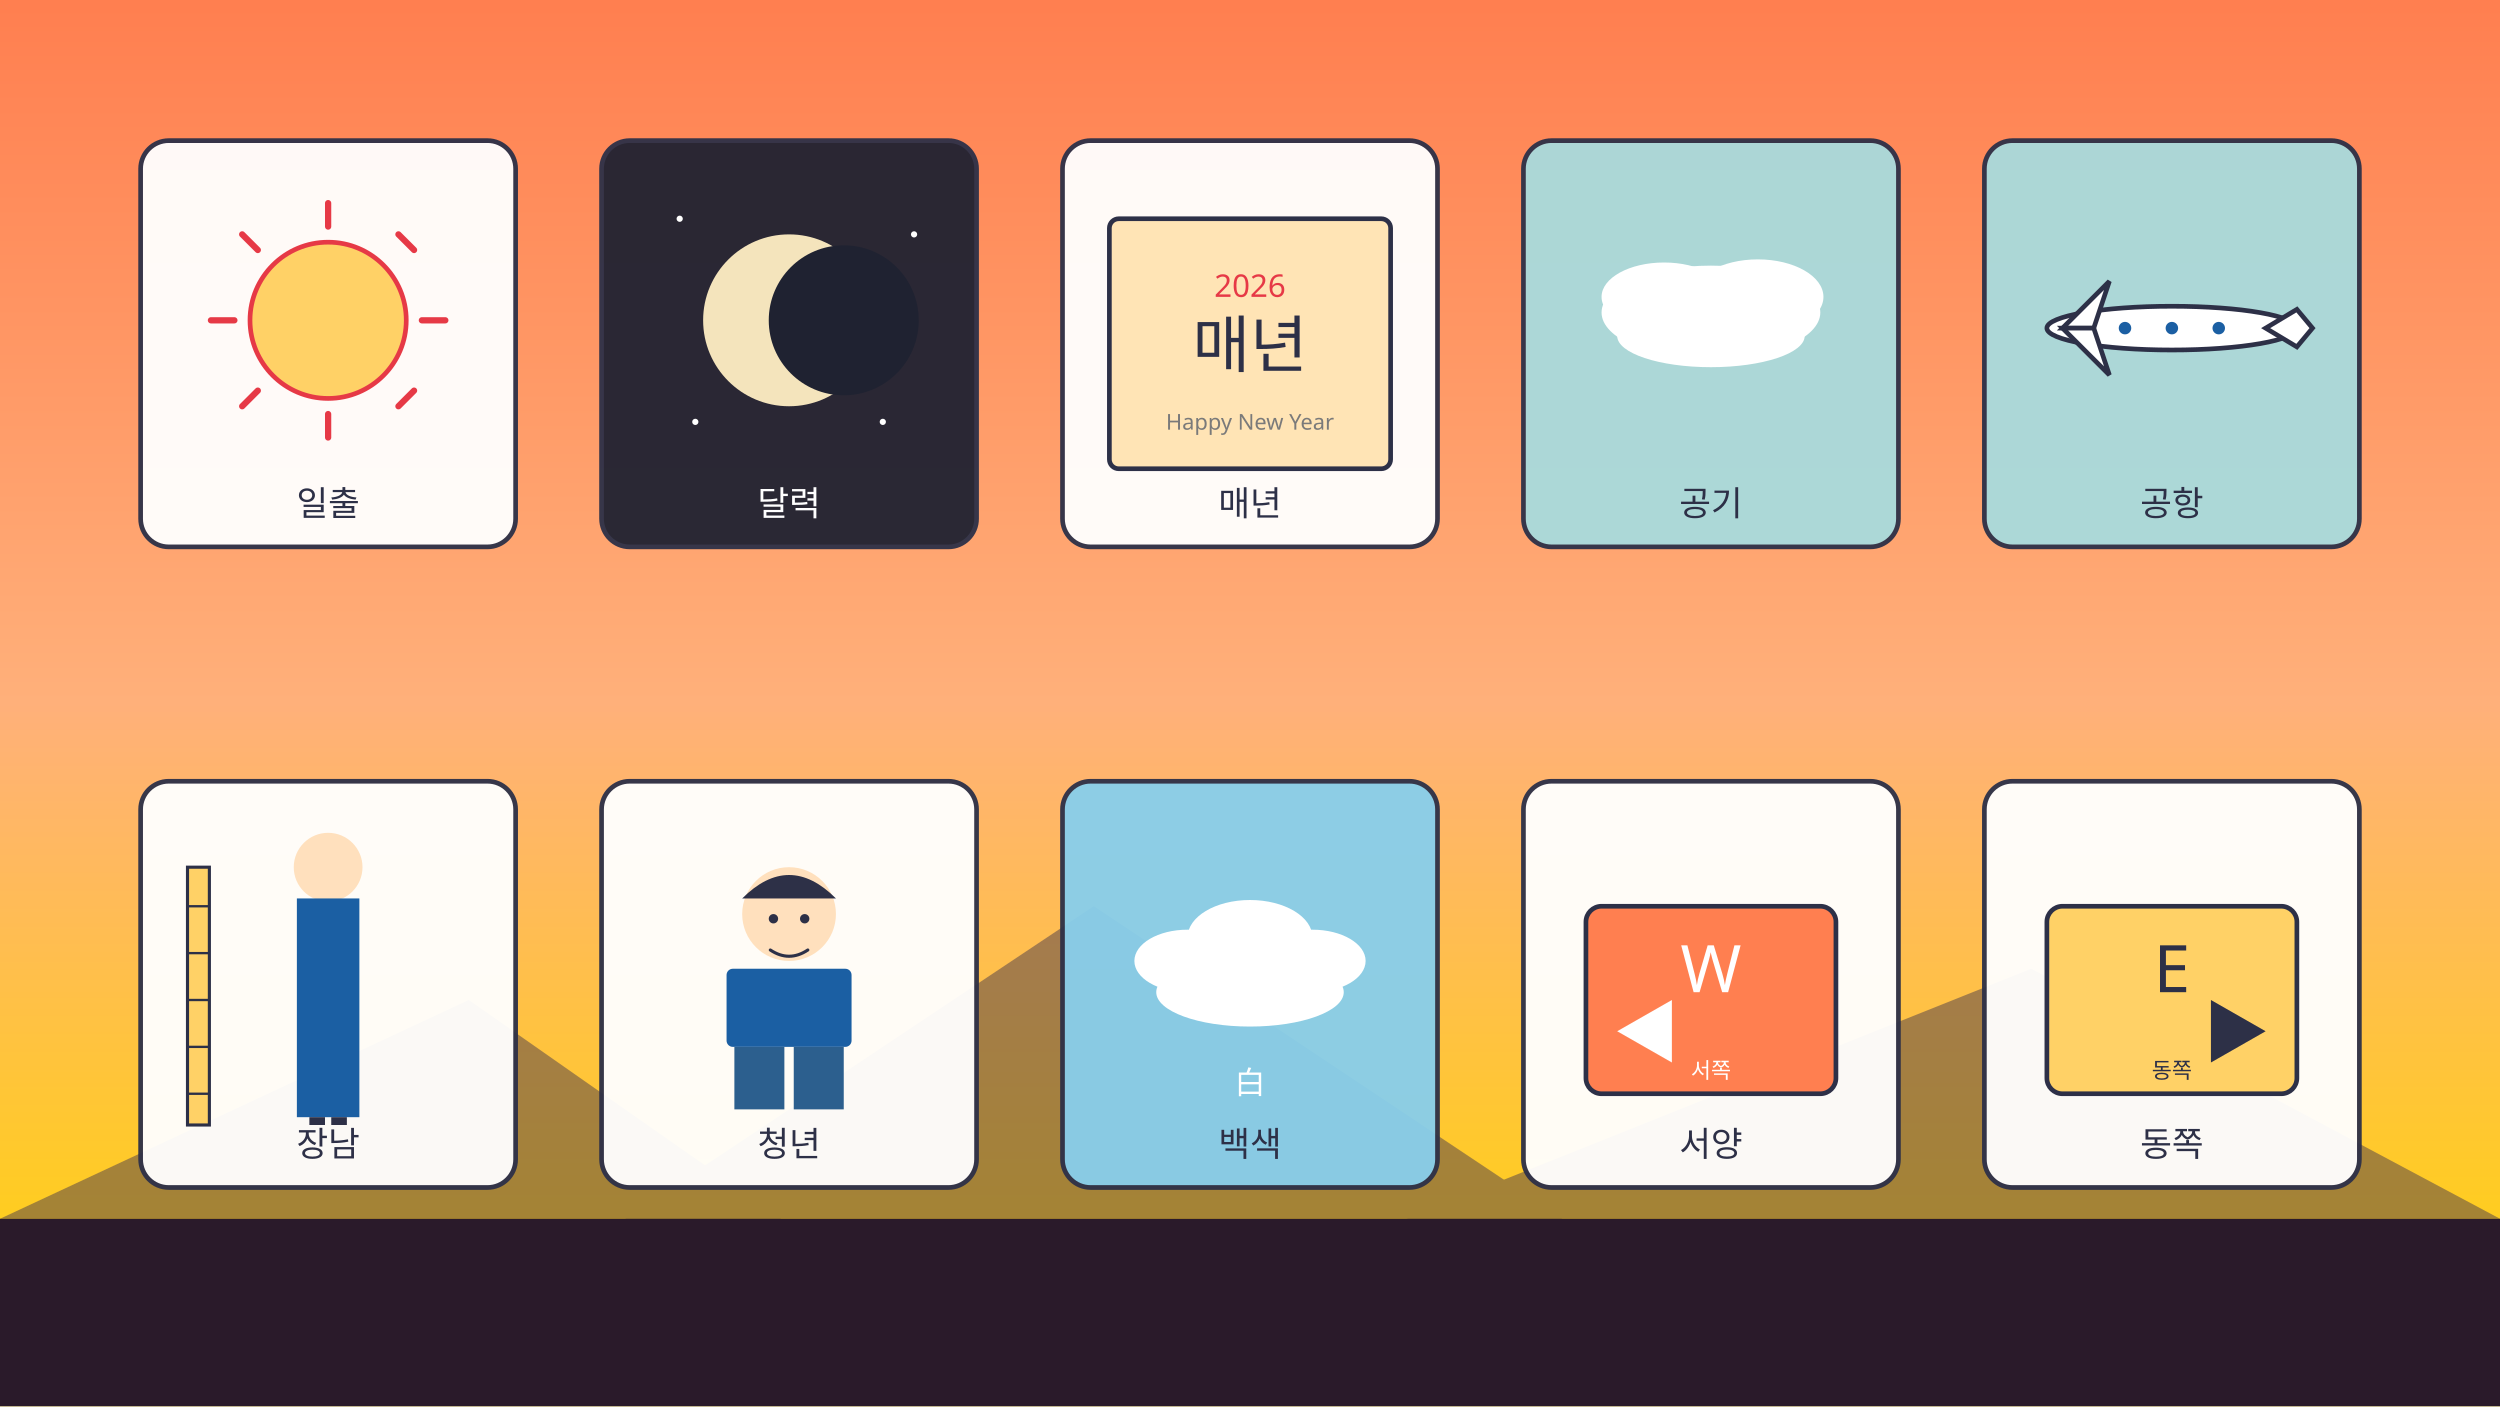
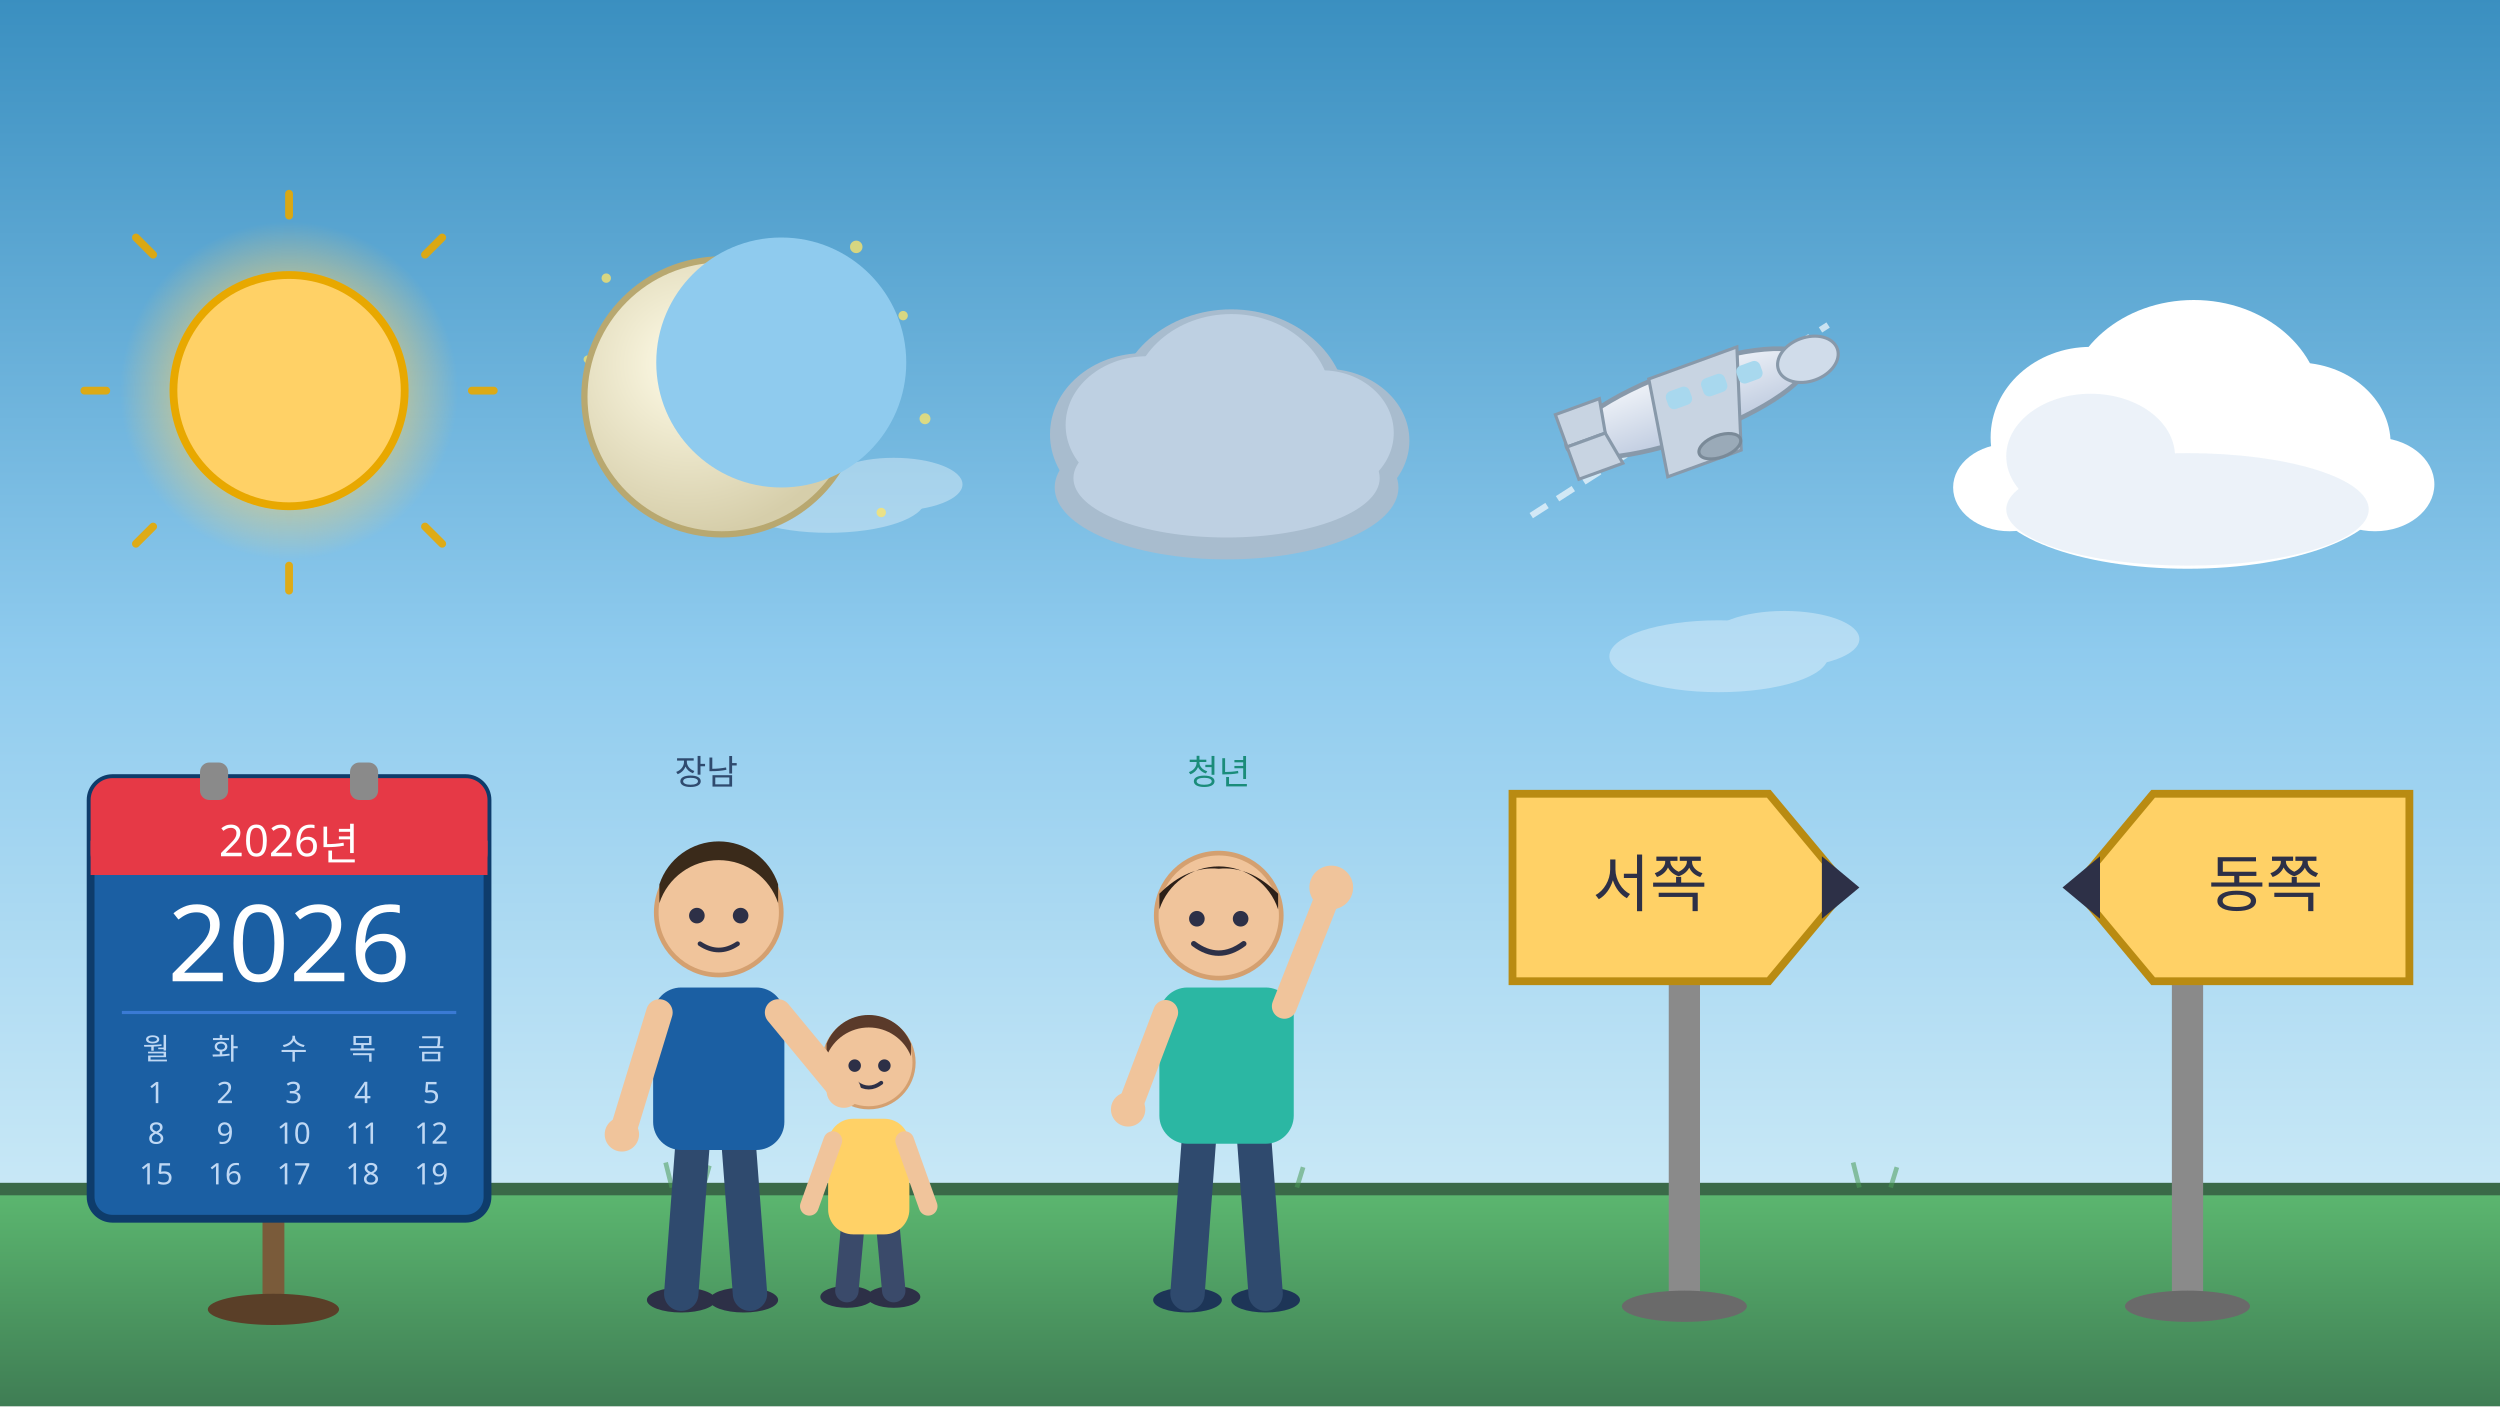
<svg xmlns="http://www.w3.org/2000/svg" viewBox="0 0 1600 900" preserveAspectRatio="xMidYMid meet" aria-label="하늘과 시간 일러스트">
  <defs>
-     <linearGradient id="st-sky" x1="0" y1="0" x2="0" y2="1">
-       <stop offset="0" stop-color="#FF7F50" />
-       <stop offset="0.5" stop-color="#FFB07A" />
-       <stop offset="1" stop-color="#FFD700" />
+     <linearGradient id="sk-sky" x1="0" y1="0" x2="0" y2="1">
+       <stop offset="0" stop-color="#3A8FC0" />
+       <stop offset="0.55" stop-color="#8FCBEE" />
+       <stop offset="1" stop-color="#C8E8F6" />
+     </linearGradient>
+     <linearGradient id="sk-ground" x1="0" y1="0" x2="0" y2="1">
+       <stop offset="0" stop-color="#5CB870" />
+       <stop offset="1" stop-color="#3F7D54" />
+     </linearGradient>
+     <radialGradient id="sk-sun-glow" cx="50%" cy="50%" r="50%">
+       <stop offset="0" stop-color="#FFE566" stop-opacity="1" />
+       <stop offset="0.55" stop-color="#FFD166" stop-opacity="0.6" />
+       <stop offset="1" stop-color="#FFD166" stop-opacity="0" />
+     </radialGradient>
+     <radialGradient id="sk-moon-grad" cx="38%" cy="38%" r="62%">
+       <stop offset="0" stop-color="#FFFCE8" />
+       <stop offset="1" stop-color="#D6CEAA" />
+     </radialGradient>
+     <linearGradient id="sk-plane-body" x1="0" y1="0" x2="0" y2="1">
+       <stop offset="0" stop-color="#EEF2F8" />
+       <stop offset="1" stop-color="#C0CCE0" />
    </linearGradient>
  </defs>
-   <rect x="0" y="0" width="1600" height="900" fill="url(#st-sky)" />
-   <g opacity="0.5" fill="#4a3a4a">
-     <polygon points="0,780 300,640 500,780" />
-     <polygon points="400,780 700,580 1000,780" />
-     <polygon points="900,780 1300,620 1600,780" />
-   </g>
-   <rect x="0" y="780" width="1600" height="120" fill="#2a1a2a" />
-   <g transform="translate(90,90)">
-     <rect x="0" y="0" width="240" height="260" rx="18" fill="#fff" opacity="0.95" stroke="#2D3047" stroke-width="3" />
-     <circle cx="120" cy="115" r="50" fill="#FFD166" stroke="#E63946" stroke-width="3" />
-     <g stroke="#E63946" stroke-width="4" stroke-linecap="round">
-       <line x1="120" y1="40" x2="120" y2="55" />
-       <line x1="120" y1="175" x2="120" y2="190" />
-       <line x1="45" y1="115" x2="60" y2="115" />
-       <line x1="180" y1="115" x2="195" y2="115" />
-       <line x1="65" y1="60" x2="75" y2="70" />
-       <line x1="165" y1="60" x2="175" y2="70" />
-       <line x1="65" y1="170" x2="75" y2="160" />
-       <line x1="165" y1="170" x2="175" y2="160" />
-     </g>
-     <text x="120" y="240" text-anchor="middle" font-family="'Gowun Dodum', sans-serif" font-size="22" fill="#2D3047">일출</text>
-   </g>
-   <g transform="translate(385,90)">
-     <rect x="0" y="0" width="240" height="260" rx="18" fill="#1F2231" opacity="0.95" stroke="#2D3047" stroke-width="3" />
-     <circle cx="120" cy="115" r="55" fill="#F4E4BC" />
-     <circle cx="155" cy="115" r="48" fill="#1F2231" />
-     <g fill="#fff">
-       <circle cx="50" cy="50" r="2" />
-       <circle cx="200" cy="60" r="2" />
-       <circle cx="180" cy="180" r="2" />
-       <circle cx="60" cy="180" r="2" />
-     </g>
-     <text x="120" y="240" text-anchor="middle" font-family="'Gowun Dodum', sans-serif" font-size="22" fill="#fff">달력</text>
-   </g>
-   <g transform="translate(680,90)">
-     <rect x="0" y="0" width="240" height="260" rx="18" fill="#fff" opacity="0.95" stroke="#2D3047" stroke-width="3" />
-     <rect x="30" y="50" width="180" height="160" rx="6" fill="#FFE4B5" stroke="#2D3047" stroke-width="3" />
-     <text x="120" y="100" text-anchor="middle" font-family="'Jua', sans-serif" font-size="20" fill="#E63946">2026</text>
-     <text x="120" y="145" text-anchor="middle" font-family="'Jua', sans-serif" font-size="40" fill="#2D3047">매년</text>
-     <text x="120" y="185" text-anchor="middle" font-family="'Gowun Dodum', sans-serif" font-size="14" fill="#7a7a7a">Happy New Year</text>
-     <text x="120" y="240" text-anchor="middle" font-family="'Gowun Dodum', sans-serif" font-size="22" fill="#2D3047">매년</text>
-   </g>
-   <g transform="translate(975,90)">
-     <rect x="0" y="0" width="240" height="260" rx="18" fill="#A8DADC" opacity="0.95" stroke="#2D3047" stroke-width="3" />
-     <ellipse cx="120" cy="110" rx="70" ry="30" fill="#fff" />
-     <ellipse cx="90" cy="100" rx="40" ry="22" fill="#fff" />
-     <ellipse cx="150" cy="100" rx="42" ry="24" fill="#fff" />
-     <ellipse cx="120" cy="125" rx="60" ry="20" fill="#fff" />
-     <text x="120" y="240" text-anchor="middle" font-family="'Gowun Dodum', sans-serif" font-size="22" fill="#2D3047">공기</text>
-   </g>
-   <g transform="translate(1270,90)">
-     <rect x="0" y="0" width="240" height="260" rx="18" fill="#A8DADC" opacity="0.95" stroke="#2D3047" stroke-width="3" />
-     <ellipse cx="120" cy="120" rx="80" ry="14" fill="#fff" stroke="#2D3047" stroke-width="3" />
-     <polygon points="50,120 80,90 70,120" fill="#fff" stroke="#2D3047" stroke-width="3" />
-     <polygon points="50,120 80,150 70,120" fill="#fff" stroke="#2D3047" stroke-width="3" />
-     <polygon points="180,120 200,108 210,120 200,132" fill="#fff" stroke="#2D3047" stroke-width="3" />
-     <circle cx="90" cy="120" r="4" fill="#1B5FA3" />
-     <circle cx="120" cy="120" r="4" fill="#1B5FA3" />
-     <circle cx="150" cy="120" r="4" fill="#1B5FA3" />
-     <text x="120" y="240" text-anchor="middle" font-family="'Gowun Dodum', sans-serif" font-size="22" fill="#2D3047">공항</text>
-   </g>
-   <g transform="translate(90,500)">
-     <rect x="0" y="0" width="240" height="260" rx="18" fill="#fff" opacity="0.95" stroke="#2D3047" stroke-width="3" />
-     <circle cx="120" cy="55" r="22" fill="#FFE0BD" />
-     <rect x="100" y="75" width="40" height="140" fill="#1B5FA3" />
-     <rect x="108" y="215" width="10" height="5" fill="#2D3047" />
-     <rect x="122" y="215" width="10" height="5" fill="#2D3047" />
-     <rect x="30" y="55" width="14" height="165" fill="#FFD166" stroke="#2D3047" stroke-width="2" />
-     <g stroke="#2D3047" stroke-width="1.5">
-       <line x1="30" y1="80" x2="44" y2="80" />
-       <line x1="30" y1="110" x2="44" y2="110" />
-       <line x1="30" y1="140" x2="44" y2="140" />
-       <line x1="30" y1="170" x2="44" y2="170" />
-       <line x1="30" y1="200" x2="44" y2="200" />
-     </g>
-     <text x="120" y="240" text-anchor="middle" font-family="'Gowun Dodum', sans-serif" font-size="22" fill="#2D3047">장남</text>
-   </g>
-   <g transform="translate(385,500)">
-     <rect x="0" y="0" width="240" height="260" rx="18" fill="#fff" opacity="0.95" stroke="#2D3047" stroke-width="3" />
-     <circle cx="120" cy="85" r="30" fill="#FFE0BD" />
-     <path d="M 90,75 Q 120,45 150,75" fill="#2D3047" />
-     <circle cx="110" cy="88" r="3" fill="#2D3047" />
-     <circle cx="130" cy="88" r="3" fill="#2D3047" />
-     <path d="M 108,108 Q 120,116 132,108" stroke="#2D3047" stroke-width="2" fill="none" stroke-linecap="round" />
-     <rect x="80" y="120" width="80" height="50" rx="4" fill="#1B5FA3" />
-     <rect x="85" y="170" width="32" height="40" fill="#2c5f8e" />
-     <rect x="123" y="170" width="32" height="40" fill="#2c5f8e" />
-     <text x="120" y="240" text-anchor="middle" font-family="'Gowun Dodum', sans-serif" font-size="22" fill="#2D3047">청년</text>
-   </g>
-   <g transform="translate(680,500)">
-     <rect x="0" y="0" width="240" height="260" rx="18" fill="#87CEEB" opacity="0.95" stroke="#2D3047" stroke-width="3" />
-     <ellipse cx="80" cy="115" rx="34" ry="20" fill="#fff" />
-     <ellipse cx="120" cy="100" rx="40" ry="24" fill="#fff" />
-     <ellipse cx="160" cy="115" rx="34" ry="20" fill="#fff" />
-     <ellipse cx="120" cy="135" rx="60" ry="22" fill="#fff" />
-     <text x="120" y="200" text-anchor="middle" font-family="'Jua', sans-serif" font-size="20" fill="#fff">白</text>
-     <text x="120" y="240" text-anchor="middle" font-family="'Gowun Dodum', sans-serif" font-size="22" fill="#2D3047">백색</text>
-   </g>
-   <g transform="translate(975,500)">
-     <rect x="0" y="0" width="240" height="260" rx="18" fill="#fff" opacity="0.95" stroke="#2D3047" stroke-width="3" />
-     <rect x="40" y="80" width="160" height="120" rx="10" fill="#FF7F50" stroke="#2D3047" stroke-width="3" />
-     <text x="120" y="135" text-anchor="middle" font-family="'Jua', sans-serif" font-size="42" fill="#fff">W</text>
-     <polygon points="60,160 95,140 95,180" fill="#fff" />
-     <text x="120" y="190" text-anchor="middle" font-family="'Gowun Dodum', sans-serif" font-size="14" fill="#fff">서쪽</text>
-     <text x="120" y="240" text-anchor="middle" font-family="'Gowun Dodum', sans-serif" font-size="22" fill="#2D3047">서양</text>
-   </g>
-   <g transform="translate(1270,500)">
-     <rect x="0" y="0" width="240" height="260" rx="18" fill="#fff" opacity="0.95" stroke="#2D3047" stroke-width="3" />
-     <rect x="40" y="80" width="160" height="120" rx="10" fill="#FFD166" stroke="#2D3047" stroke-width="3" />
-     <text x="120" y="135" text-anchor="middle" font-family="'Jua', sans-serif" font-size="42" fill="#2D3047">E</text>
-     <polygon points="180,160 145,140 145,180" fill="#2D3047" />
-     <text x="120" y="190" text-anchor="middle" font-family="'Gowun Dodum', sans-serif" font-size="14" fill="#2D3047">동쪽</text>
-     <text x="120" y="240" text-anchor="middle" font-family="'Gowun Dodum', sans-serif" font-size="22" fill="#2D3047">동쪽</text>
+   <rect x="0" y="0" width="1600" height="760" fill="url(#sk-sky)" />
+   <g fill="#ffffff" opacity="0.35">
+     <ellipse cx="530" cy="320" rx="62" ry="21" />
+     <ellipse cx="572" cy="310" rx="44" ry="17" />
+     <ellipse cx="1100" cy="420" rx="70" ry="23" />
+     <ellipse cx="1142" cy="409" rx="48" ry="18" />
+   </g>
+   <rect x="0" y="760" width="1600" height="140" fill="url(#sk-ground)" />
+   <rect x="0" y="757" width="1600" height="8" fill="#3A6A48" />
+   <g stroke="#4A9A58" stroke-width="3" opacity="0.55">
+     <line x1="430" y1="760" x2="426" y2="744" />
+     <line x1="450" y1="760" x2="454" y2="746" />
+     <line x1="810" y1="760" x2="806" y2="744" />
+     <line x1="830" y1="760" x2="834" y2="747" />
+     <line x1="1190" y1="760" x2="1186" y2="744" />
+     <line x1="1210" y1="760" x2="1214" y2="747" />
+   </g>
+   <g data-hit="0" transform="translate(50,120)">
+     <rect class="hit-pad" x="0" y="0" width="270" height="270" fill="transparent" />
+     <circle cx="135" cy="130" r="108" fill="url(#sk-sun-glow)" />
+     <g stroke="#E8A800" stroke-width="5" stroke-linecap="round" opacity="0.9">
+       <line x1="135" y1="18" x2="135" y2="4" />
+       <line x1="135" y1="242" x2="135" y2="258" />
+       <line x1="18" y1="130" x2="4" y2="130" />
+       <line x1="252" y1="130" x2="266" y2="130" />
+       <line x1="48" y1="43" x2="37" y2="32" />
+       <line x1="222" y1="43" x2="233" y2="32" />
+       <line x1="48" y1="217" x2="37" y2="228" />
+       <line x1="222" y1="217" x2="233" y2="228" />
+     </g>
+     <circle cx="135" cy="130" r="74" fill="#FFD166" stroke="#E8A800" stroke-width="5" />
+   </g>
+   <g data-hit="1" transform="translate(360,120)">
+     <rect class="hit-pad" x="0" y="0" width="250" height="270" fill="transparent" />
+     <g fill="#FFE566" opacity="0.75">
+       <circle cx="188" cy="38" r="4" />
+       <circle cx="218" cy="82" r="3" />
+       <circle cx="232" cy="148" r="3.5" />
+       <circle cx="204" cy="208" r="3" />
+       <circle cx="28" cy="58" r="3" />
+       <circle cx="16" cy="110" r="2.5" />
+     </g>
+     <circle cx="102" cy="134" r="88" fill="url(#sk-moon-grad)" stroke="#B8A870" stroke-width="4" />
+     <circle cx="140" cy="112" r="80" fill="#8FCBEE" />
+   </g>
+   <g data-hit="3" transform="translate(660,120)">
+     <rect class="hit-pad" x="0" y="0" width="250" height="270" fill="transparent" />
+     <g fill="#A8BCCE">
+       <ellipse cx="125" cy="192" rx="110" ry="46" />
+       <ellipse cx="72" cy="158" rx="60" ry="52" />
+       <ellipse cx="128" cy="142" rx="74" ry="64" />
+       <ellipse cx="188" cy="162" rx="54" ry="46" />
+     </g>
+     <g fill="#BED0E2">
+       <ellipse cx="125" cy="186" rx="98" ry="38" />
+       <ellipse cx="74" cy="152" rx="52" ry="44" />
+       <ellipse cx="128" cy="137" rx="64" ry="56" />
+       <ellipse cx="186" cy="157" rx="46" ry="40" />
+     </g>
+   </g>
+   <g data-hit="4" transform="translate(960,120)">
+     <rect class="hit-pad" x="0" y="0" width="240" height="270" fill="transparent" />
+     <line x1="20" y1="210" x2="210" y2="88" stroke="#ffffff" stroke-width="4" stroke-dasharray="12,8" opacity="0.65" />
+     <g transform="translate(120,138) rotate(-20)">
+       <ellipse cx="0" cy="0" rx="82" ry="22" fill="url(#sk-plane-body)" stroke="#8899AA" stroke-width="3" />
+       <ellipse cx="82" cy="0" rx="20" ry="14" fill="#D0DCEA" stroke="#8899AA" stroke-width="2" />
+       <polygon points="-18,-23 42,-23 22,40 -28,40" fill="#C8D4E2" stroke="#8899AA" stroke-width="2" />
+       <polygon points="-82,-22 -52,-22 -56,0 -82,0" fill="#C8D4E2" stroke="#8899AA" stroke-width="2" />
+       <polygon points="-82,22 -52,22 -56,0 -82,0" fill="#C8D4E2" stroke="#8899AA" stroke-width="2" />
+       <g fill="#A8D8EE">
+         <rect x="-12" y="-11" width="16" height="12" rx="4" />
+         <rect x="12" y="-11" width="16" height="12" rx="4" />
+         <rect x="36" y="-11" width="16" height="12" rx="4" />
+       </g>
+       <ellipse cx="10" cy="33" rx="14" ry="7" fill="#9AAAB8" stroke="#7A8A98" stroke-width="2" />
+     </g>
+   </g>
+   <g data-hit="7" transform="translate(1250,120)">
+     <rect class="hit-pad" x="0" y="0" width="300" height="270" fill="transparent" />
+     <g fill="#ffffff">
+       <ellipse cx="150" cy="196" rx="126" ry="48" />
+       <ellipse cx="88" cy="160" rx="64" ry="58" />
+       <ellipse cx="154" cy="142" rx="82" ry="70" />
+       <ellipse cx="220" cy="164" rx="60" ry="52" />
+       <ellipse cx="270" cy="190" rx="38" ry="30" />
+       <ellipse cx="36" cy="192" rx="36" ry="28" />
+     </g>
+     <g fill="#DCE8F4" opacity="0.55">
+       <ellipse cx="150" cy="206" rx="116" ry="36" />
+       <ellipse cx="88" cy="172" rx="54" ry="40" />
+     </g>
+   </g>
+   <g data-hit="2" transform="translate(50,480)">
+     <rect class="hit-pad" x="0" y="0" width="270" height="360" fill="transparent" />
+     <rect x="118" y="296" width="14" height="64" fill="#7A5B3A" />
+     <ellipse cx="125" cy="358" rx="42" ry="10" fill="#5A3F28" />
+     <rect x="8" y="18" width="254" height="282" rx="14" fill="#1B5FA3" stroke="#0E3C6B" stroke-width="5" />
+     <rect x="8" y="18" width="254" height="62" rx="14" fill="#E63946" />
+     <rect x="8" y="58" width="254" height="22" fill="#E63946" />
+     <rect x="78" y="8" width="18" height="24" rx="6" fill="#8A8A8A" />
+     <rect x="174" y="8" width="18" height="24" rx="6" fill="#8A8A8A" />
+     <text x="135" y="68" text-anchor="middle" font-family="'Jua', sans-serif" font-size="28" fill="#ffffff">2026년</text>
+     <text x="135" y="148" text-anchor="middle" font-family="'Jua', sans-serif" font-size="68" fill="#ffffff">2026</text>
+     <line x1="28" y1="168" x2="242" y2="168" stroke="#3A7AD4" stroke-width="2" />
+     <g font-family="'Gowun Dodum', sans-serif" font-size="19" fill="#BFD8F4" text-anchor="middle">
+       <text x="50" y="198">월</text>
+       <text x="94" y="198">화</text>
+       <text x="138" y="198">수</text>
+       <text x="182" y="198">목</text>
+       <text x="226" y="198">금</text>
+       <text x="50" y="226">1</text>
+       <text x="94" y="226">2</text>
+       <text x="138" y="226">3</text>
+       <text x="182" y="226">4</text>
+       <text x="226" y="226">5</text>
+       <text x="50" y="252">8</text>
+       <text x="94" y="252">9</text>
+       <text x="138" y="252">10</text>
+       <text x="182" y="252">11</text>
+       <text x="226" y="252">12</text>
+       <text x="50" y="278">15</text>
+       <text x="94" y="278">16</text>
+       <text x="138" y="278">17</text>
+       <text x="182" y="278">18</text>
+       <text x="226" y="278">19</text>
+     </g>
+   </g>
+   <g data-hit="5" transform="translate(360,480)">
+     <rect class="hit-pad" x="0" y="0" width="250" height="360" fill="transparent" />
+     <ellipse cx="182" cy="350" rx="17" ry="7" fill="#2D3047" />
+     <ellipse cx="212" cy="350" rx="17" ry="7" fill="#2D3047" />
+     <path d="M 186,302 L 182,346" stroke="#3A4A6A" stroke-width="15" stroke-linecap="round" fill="none" />
+     <path d="M 208,302 L 212,346" stroke="#3A4A6A" stroke-width="15" stroke-linecap="round" fill="none" />
+     <rect x="170" y="236" width="52" height="74" rx="16" fill="#FFD166" />
+     <path d="M 173,250 L 158,292" stroke="#F0C49B" stroke-width="12" stroke-linecap="round" fill="none" />
+     <path d="M 219,250 L 234,292" stroke="#F0C49B" stroke-width="12" stroke-linecap="round" fill="none" />
+     <circle cx="196" cy="200" r="29" fill="#F0C49B" stroke="#D4A070" stroke-width="2" />
+     <path d="M 169,196 A 29 29 0 0 1 223,196 L 223,188 A 29 29 0 0 0 169,188 Z" fill="#5A3A2A" />
+     <circle cx="187" cy="202" r="4" fill="#2D3047" />
+     <circle cx="206" cy="202" r="4" fill="#2D3047" />
+     <path d="M 188,213 Q 196,219 204,213" stroke="#2D3047" stroke-width="2.5" fill="none" stroke-linecap="round" />
+     <ellipse cx="76" cy="352" rx="22" ry="8" fill="#2D3047" />
+     <ellipse cx="116" cy="352" rx="22" ry="8" fill="#2D3047" />
+     <path d="M 84,242 L 76,348" stroke="#2F4A6E" stroke-width="22" stroke-linecap="round" fill="none" />
+     <path d="M 112,242 L 120,348" stroke="#2F4A6E" stroke-width="22" stroke-linecap="round" fill="none" />
+     <rect x="58" y="152" width="84" height="104" rx="18" fill="#1B5FA3" />
+     <path d="M 62,168 L 40,240" stroke="#F0C49B" stroke-width="17" stroke-linecap="round" fill="none" />
+     <circle cx="38" cy="246" r="11" fill="#F0C49B" />
+     <path d="M 138,168 L 176,214" stroke="#F0C49B" stroke-width="17" stroke-linecap="round" fill="none" />
+     <circle cx="180" cy="218" r="11" fill="#F0C49B" />
+     <circle cx="100" cy="104" r="40" fill="#F0C49B" stroke="#D4A070" stroke-width="3" />
+     <path d="M 62,98 A 40 40 0 0 1 138,98 L 138,86 A 40 40 0 0 0 62,86 Z" fill="#3A2A1A" />
+     <circle cx="86" cy="106" r="5" fill="#2D3047" />
+     <circle cx="114" cy="106" r="5" fill="#2D3047" />
+     <path d="M 88,124 Q 100,132 112,124" stroke="#2D3047" stroke-width="3" fill="none" stroke-linecap="round" />
+     <text x="92" y="22" text-anchor="middle" font-family="'Gowun Dodum', sans-serif" font-size="22" fill="#2F4A6E">장남</text>
+   </g>
+   <g data-hit="6" transform="translate(660,480)">
+     <rect class="hit-pad" x="0" y="0" width="250" height="360" fill="transparent" />
+     <ellipse cx="100" cy="352" rx="22" ry="8" fill="#1D3557" />
+     <ellipse cx="150" cy="352" rx="22" ry="8" fill="#1D3557" />
+     <path d="M 108,240 L 100,348" stroke="#2F4A6E" stroke-width="22" stroke-linecap="round" fill="none" />
+     <path d="M 142,240 L 150,348" stroke="#2F4A6E" stroke-width="22" stroke-linecap="round" fill="none" />
+     <rect x="82" y="152" width="86" height="100" rx="18" fill="#2BB7A3" />
+     <path d="M 86,168 L 64,226" stroke="#F0C49B" stroke-width="16" stroke-linecap="round" fill="none" />
+     <circle cx="62" cy="230" r="11" fill="#F0C49B" />
+     <path d="M 162,164 L 188,98" stroke="#F0C49B" stroke-width="16" stroke-linecap="round" fill="none" />
+     <circle cx="192" cy="88" r="14" fill="#F0C49B" />
+     <circle cx="120" cy="106" r="40" fill="#F0C49B" stroke="#D4A070" stroke-width="3" />
+     <path d="M 82,102 A 40 40 0 0 1 158,102 L 158,92 Q 140,74 120,76 Q 100,74 82,92 Z" fill="#2D2018" />
+     <circle cx="106" cy="108" r="5" fill="#2D3047" />
+     <circle cx="134" cy="108" r="5" fill="#2D3047" />
+     <path d="M 104,124 Q 120,136 136,124" stroke="#2D3047" stroke-width="3.5" fill="none" stroke-linecap="round" />
+     <text x="120" y="22" text-anchor="middle" font-family="'Gowun Dodum', sans-serif" font-size="22" fill="#1A8C7A">청년</text>
+   </g>
+   <g data-hit="8" transform="translate(960,480)">
+     <rect class="hit-pad" x="0" y="0" width="240" height="360" fill="transparent" />
+     <rect x="108" y="148" width="20" height="210" fill="#8A8A8A" />
+     <ellipse cx="118" cy="356" rx="40" ry="10" fill="#6A6A6A" />
+     <polygon points="8,28 172,28 222,88 172,148 8,148" fill="#FFD166" stroke="#B98B12" stroke-width="5" />
+     <text x="96" y="100" text-anchor="middle" font-family="'Jua', sans-serif" font-size="40" fill="#2D3047">서쪽</text>
+     <polygon points="230,88 206,68 206,108" fill="#2D3047" />
+   </g>
+   <g data-hit="9" transform="translate(1250,480)">
+     <rect class="hit-pad" x="0" y="0" width="300" height="360" fill="transparent" />
+     <rect x="140" y="148" width="20" height="210" fill="#8A8A8A" />
+     <ellipse cx="150" cy="356" rx="40" ry="10" fill="#6A6A6A" />
+     <polygon points="292,28 128,28 78,88 128,148 292,148" fill="#FFD166" stroke="#B98B12" stroke-width="5" />
+     <text x="200" y="100" text-anchor="middle" font-family="'Jua', sans-serif" font-size="40" fill="#2D3047">동쪽</text>
+     <polygon points="70,88 94,68 94,108" fill="#2D3047" />
  </g>
</svg>
